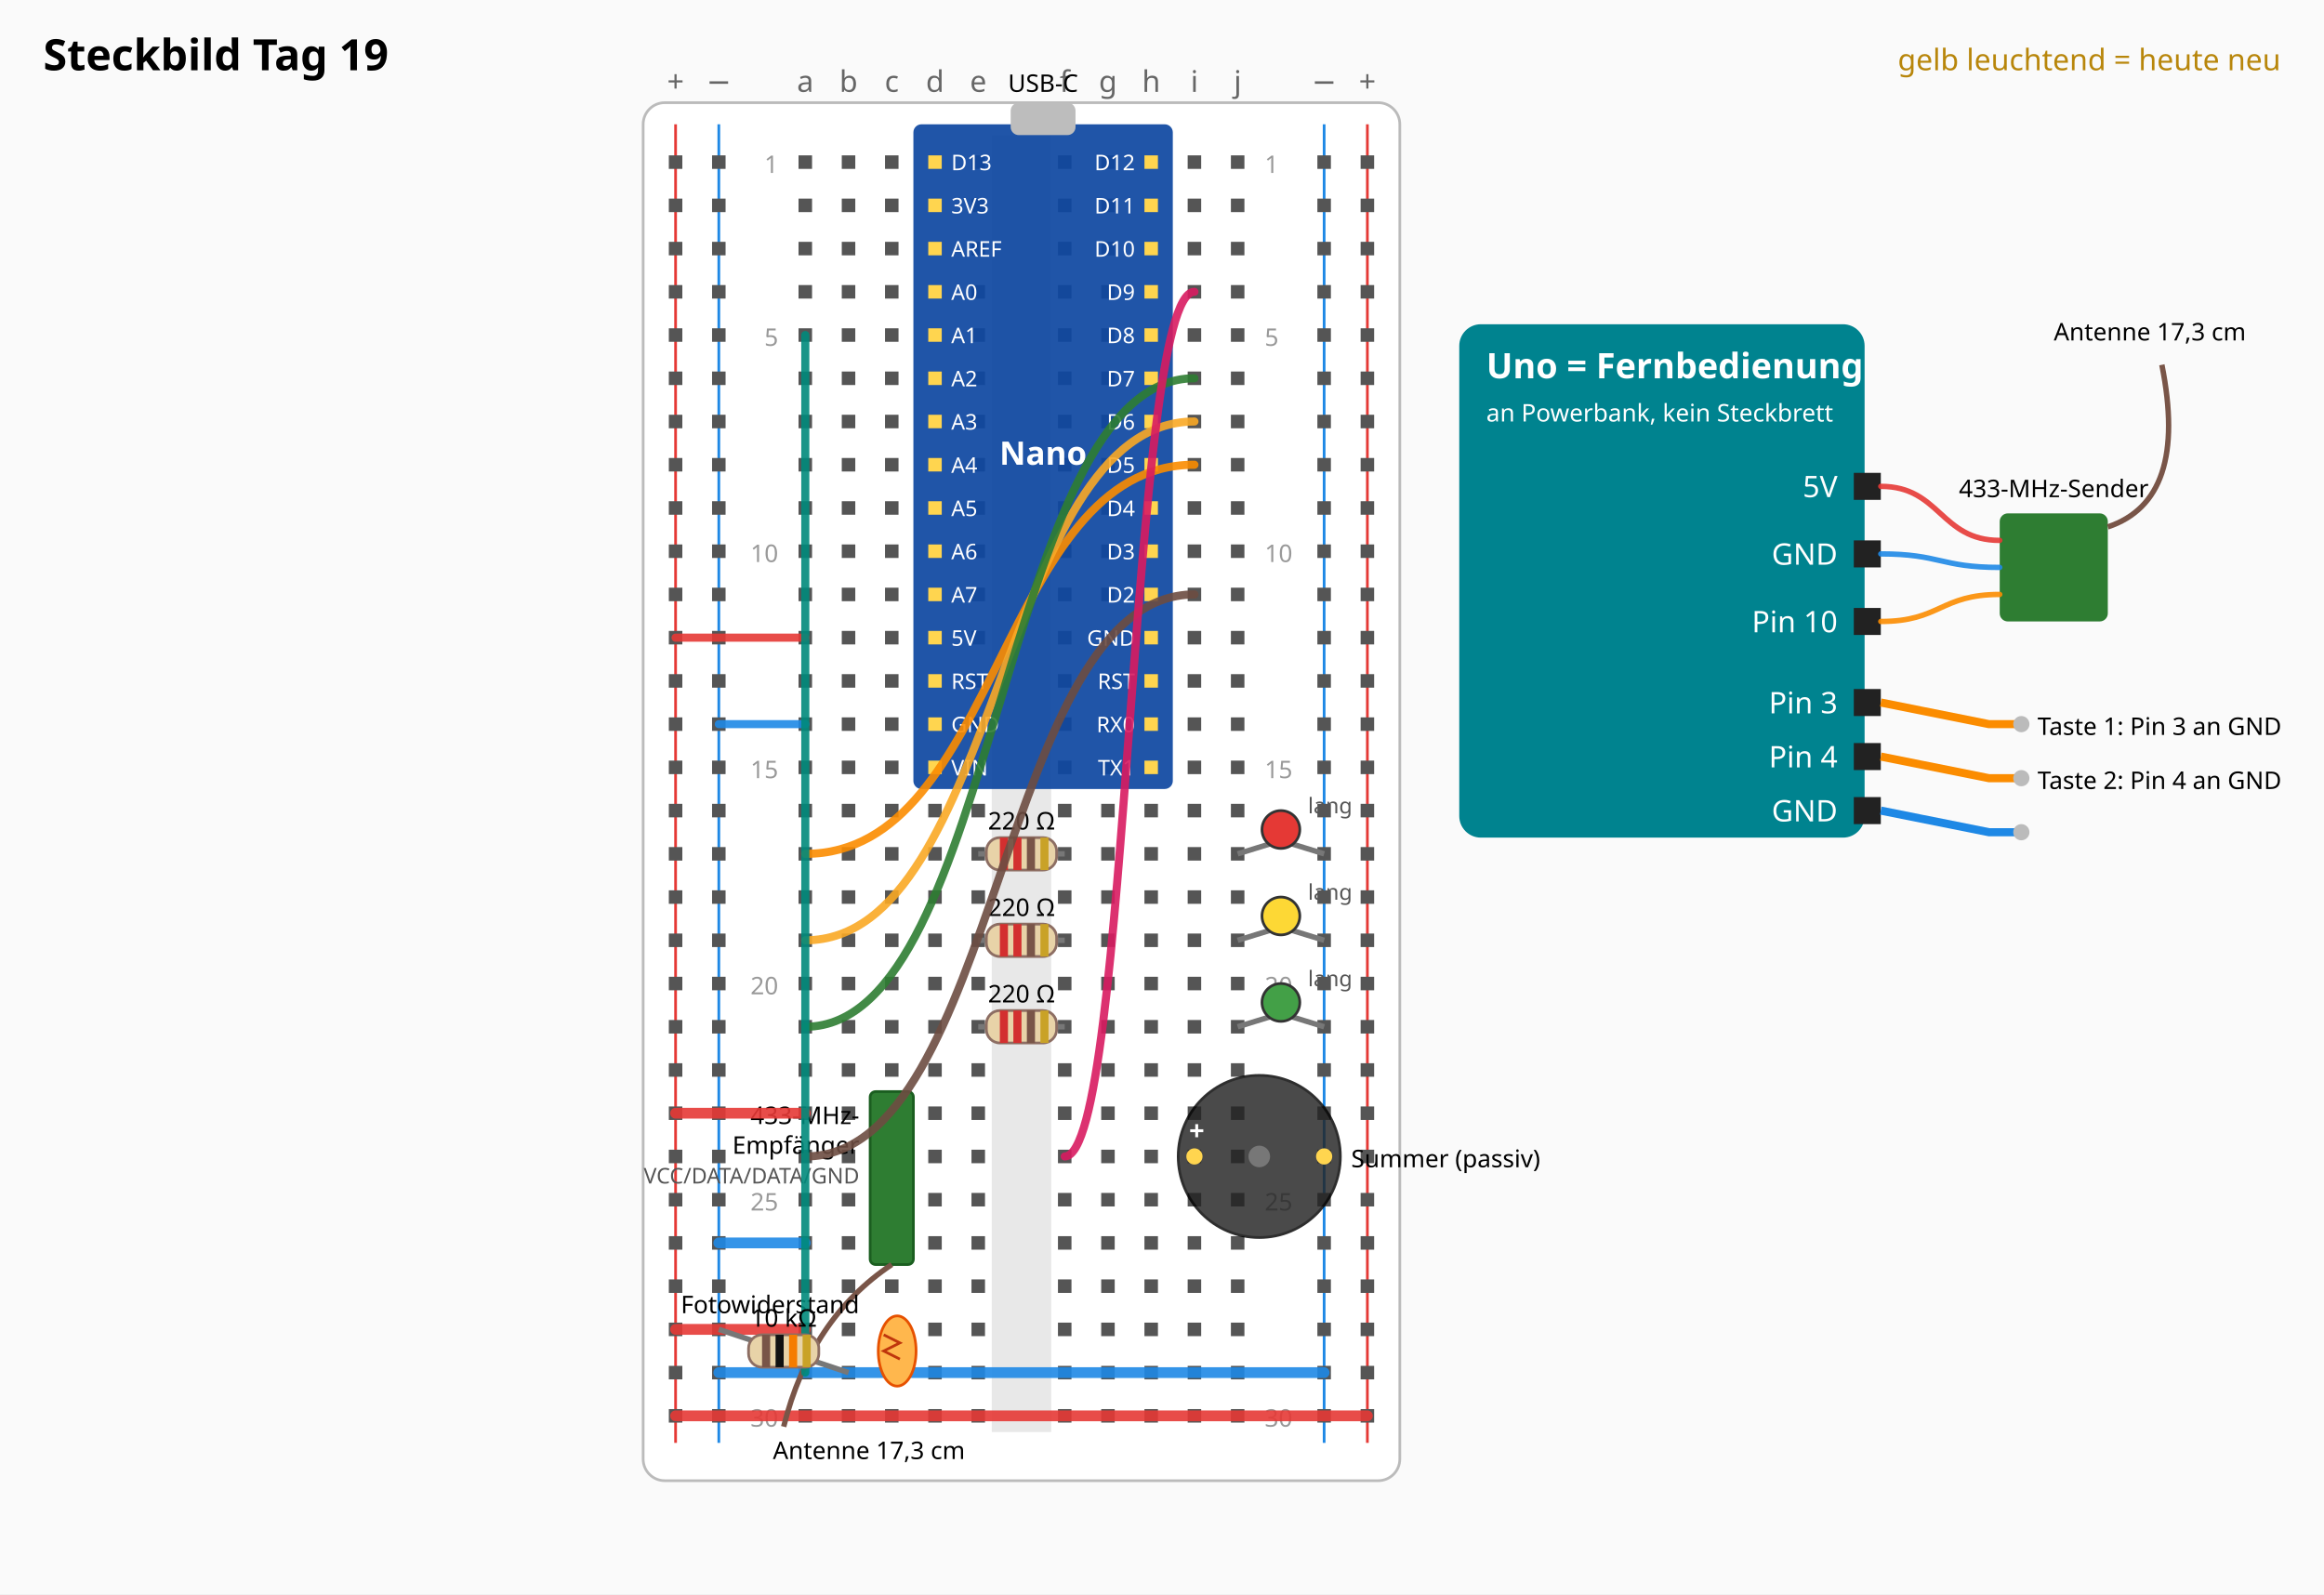
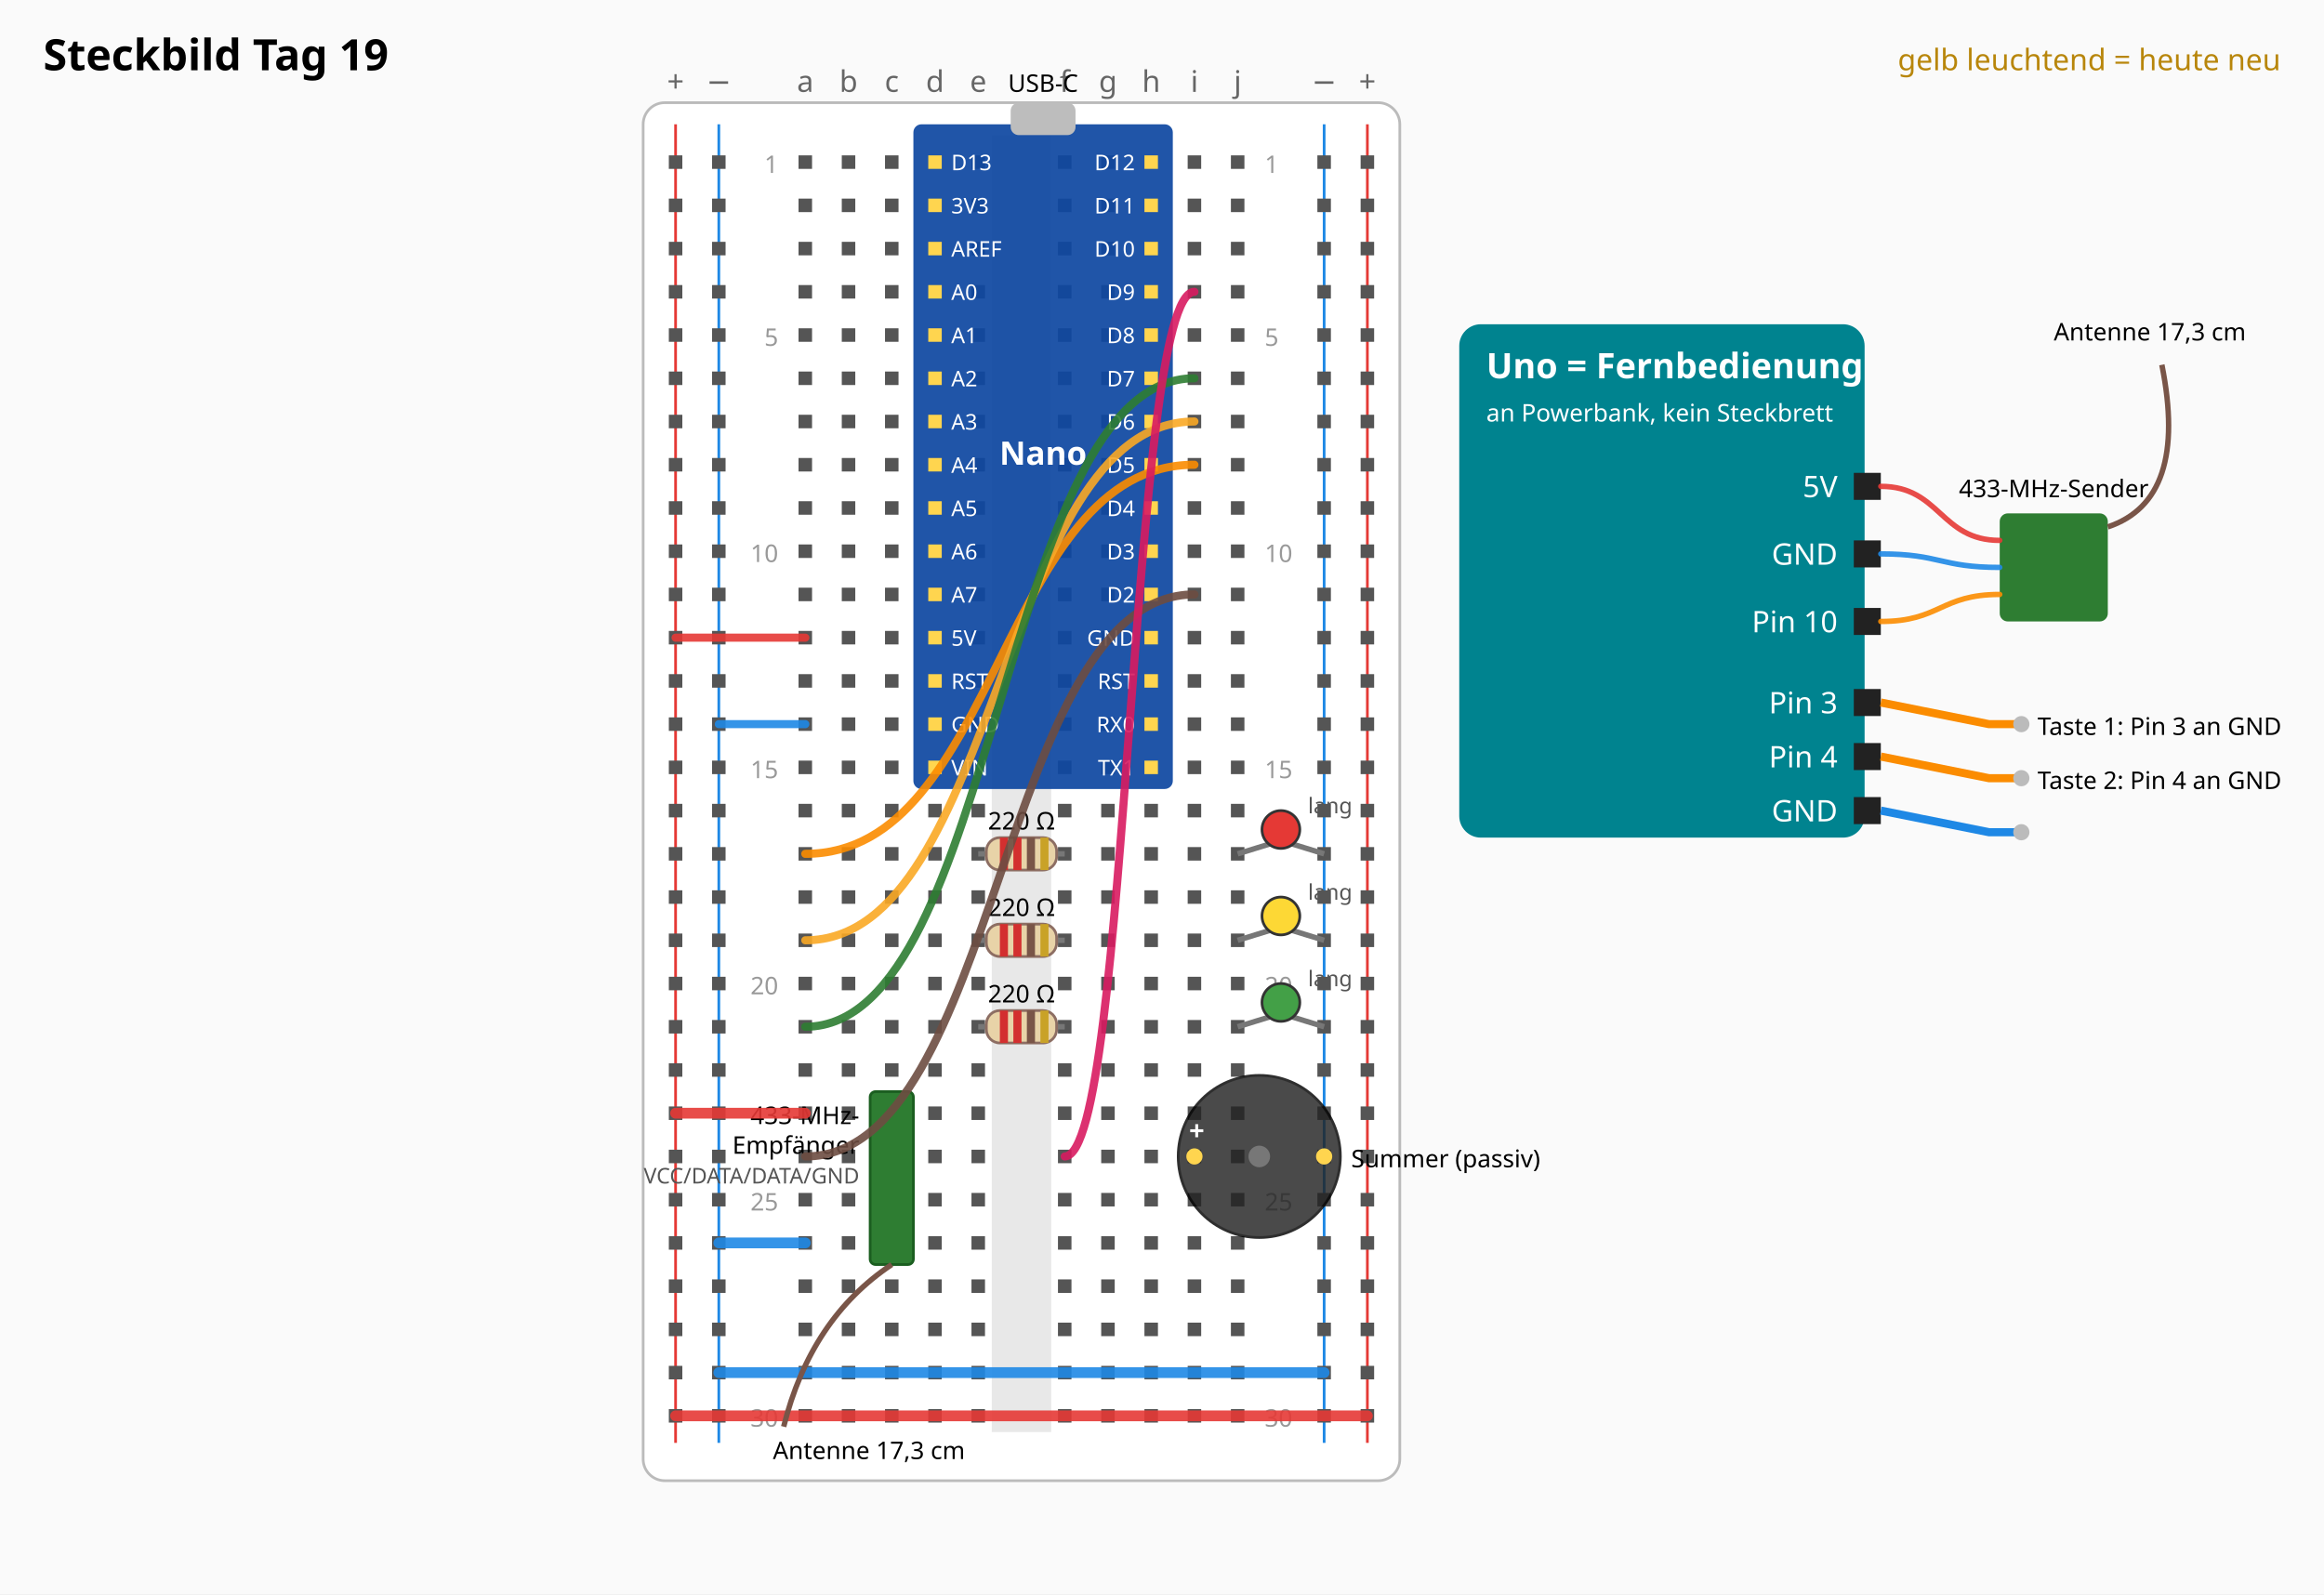
<svg xmlns="http://www.w3.org/2000/svg" viewBox="0 0 860 590" font-family="sans-serif" font-size="11">
  <defs>
    <filter id="glow" filterUnits="userSpaceOnUse" x="0" y="0" width="860" height="590">
      <feDropShadow dx="0" dy="0" stdDeviation="2.5" flood-color="#ffd400" flood-opacity="1" />
    </filter>
  </defs>
  <rect width="860" height="590" fill="#fafafa" />
  <text x="16" y="26" font-size="16" font-weight="bold">Steckbild Tag 19</text>
  <text x="844" y="26" text-anchor="end" fill="#b8860b">gelb leuchtend = heute neu</text>
  <rect x="238" y="38" width="280" height="510" rx="8" fill="#ffffff" stroke="#bbb" />
  <rect x="367" y="50" width="22" height="480" fill="#e8e8e8" />
  <line x1="250" y1="46" x2="250" y2="534" stroke="#e53935" stroke-width="1" />
  <line x1="506" y1="46" x2="506" y2="534" stroke="#e53935" stroke-width="1" />
  <line x1="266" y1="46" x2="266" y2="534" stroke="#1e88e5" stroke-width="1" />
  <line x1="490" y1="46" x2="490" y2="534" stroke="#1e88e5" stroke-width="1" />
  <text x="250" y="34" text-anchor="middle" fill="#666">+</text>
  <rect x="247.5" y="57.5" width="5" height="5" fill="#555" />
  <rect x="247.5" y="73.5" width="5" height="5" fill="#555" />
  <rect x="247.5" y="89.5" width="5" height="5" fill="#555" />
  <rect x="247.5" y="105.5" width="5" height="5" fill="#555" />
  <rect x="247.5" y="121.5" width="5" height="5" fill="#555" />
  <rect x="247.5" y="137.5" width="5" height="5" fill="#555" />
  <rect x="247.5" y="153.5" width="5" height="5" fill="#555" />
  <rect x="247.5" y="169.5" width="5" height="5" fill="#555" />
  <rect x="247.5" y="185.5" width="5" height="5" fill="#555" />
  <rect x="247.5" y="201.5" width="5" height="5" fill="#555" />
  <rect x="247.5" y="217.5" width="5" height="5" fill="#555" />
  <rect x="247.5" y="233.5" width="5" height="5" fill="#555" />
  <rect x="247.5" y="249.5" width="5" height="5" fill="#555" />
  <rect x="247.5" y="265.5" width="5" height="5" fill="#555" />
  <rect x="247.5" y="281.5" width="5" height="5" fill="#555" />
  <rect x="247.5" y="297.5" width="5" height="5" fill="#555" />
  <rect x="247.5" y="313.5" width="5" height="5" fill="#555" />
  <rect x="247.5" y="329.5" width="5" height="5" fill="#555" />
  <rect x="247.5" y="345.5" width="5" height="5" fill="#555" />
  <rect x="247.5" y="361.5" width="5" height="5" fill="#555" />
  <rect x="247.5" y="377.5" width="5" height="5" fill="#555" />
  <rect x="247.5" y="393.5" width="5" height="5" fill="#555" />
  <rect x="247.5" y="409.5" width="5" height="5" fill="#555" />
  <rect x="247.5" y="425.5" width="5" height="5" fill="#555" />
  <rect x="247.5" y="441.5" width="5" height="5" fill="#555" />
  <rect x="247.5" y="457.5" width="5" height="5" fill="#555" />
  <rect x="247.5" y="473.5" width="5" height="5" fill="#555" />
  <rect x="247.5" y="489.5" width="5" height="5" fill="#555" />
  <rect x="247.5" y="505.5" width="5" height="5" fill="#555" />
  <rect x="247.5" y="521.5" width="5" height="5" fill="#555" />
  <text x="266" y="34" text-anchor="middle" fill="#666">−</text>
  <rect x="263.5" y="57.5" width="5" height="5" fill="#555" />
  <rect x="263.5" y="73.5" width="5" height="5" fill="#555" />
  <rect x="263.5" y="89.5" width="5" height="5" fill="#555" />
  <rect x="263.5" y="105.5" width="5" height="5" fill="#555" />
  <rect x="263.5" y="121.5" width="5" height="5" fill="#555" />
  <rect x="263.5" y="137.5" width="5" height="5" fill="#555" />
  <rect x="263.5" y="153.5" width="5" height="5" fill="#555" />
  <rect x="263.5" y="169.5" width="5" height="5" fill="#555" />
  <rect x="263.5" y="185.5" width="5" height="5" fill="#555" />
  <rect x="263.5" y="201.5" width="5" height="5" fill="#555" />
  <rect x="263.5" y="217.5" width="5" height="5" fill="#555" />
  <rect x="263.5" y="233.5" width="5" height="5" fill="#555" />
  <rect x="263.5" y="249.5" width="5" height="5" fill="#555" />
  <rect x="263.5" y="265.5" width="5" height="5" fill="#555" />
  <rect x="263.5" y="281.5" width="5" height="5" fill="#555" />
  <rect x="263.5" y="297.5" width="5" height="5" fill="#555" />
  <rect x="263.5" y="313.5" width="5" height="5" fill="#555" />
  <rect x="263.5" y="329.5" width="5" height="5" fill="#555" />
  <rect x="263.5" y="345.5" width="5" height="5" fill="#555" />
  <rect x="263.5" y="361.5" width="5" height="5" fill="#555" />
  <rect x="263.5" y="377.5" width="5" height="5" fill="#555" />
  <rect x="263.5" y="393.5" width="5" height="5" fill="#555" />
  <rect x="263.5" y="409.5" width="5" height="5" fill="#555" />
  <rect x="263.5" y="425.5" width="5" height="5" fill="#555" />
  <rect x="263.5" y="441.5" width="5" height="5" fill="#555" />
  <rect x="263.5" y="457.5" width="5" height="5" fill="#555" />
  <rect x="263.5" y="473.5" width="5" height="5" fill="#555" />
  <rect x="263.5" y="489.5" width="5" height="5" fill="#555" />
  <rect x="263.5" y="505.5" width="5" height="5" fill="#555" />
  <rect x="263.5" y="521.5" width="5" height="5" fill="#555" />
  <text x="298" y="34" text-anchor="middle" fill="#666">a</text>
  <rect x="295.5" y="57.5" width="5" height="5" fill="#555" />
  <rect x="295.5" y="73.5" width="5" height="5" fill="#555" />
  <rect x="295.5" y="89.5" width="5" height="5" fill="#555" />
  <rect x="295.5" y="105.5" width="5" height="5" fill="#555" />
  <rect x="295.5" y="121.5" width="5" height="5" fill="#555" />
  <rect x="295.5" y="137.5" width="5" height="5" fill="#555" />
  <rect x="295.5" y="153.5" width="5" height="5" fill="#555" />
  <rect x="295.5" y="169.5" width="5" height="5" fill="#555" />
  <rect x="295.5" y="185.5" width="5" height="5" fill="#555" />
  <rect x="295.5" y="201.5" width="5" height="5" fill="#555" />
  <rect x="295.5" y="217.5" width="5" height="5" fill="#555" />
  <rect x="295.5" y="233.5" width="5" height="5" fill="#555" />
  <rect x="295.5" y="249.5" width="5" height="5" fill="#555" />
  <rect x="295.5" y="265.5" width="5" height="5" fill="#555" />
  <rect x="295.5" y="281.5" width="5" height="5" fill="#555" />
  <rect x="295.5" y="297.5" width="5" height="5" fill="#555" />
  <rect x="295.5" y="313.5" width="5" height="5" fill="#555" />
  <rect x="295.5" y="329.5" width="5" height="5" fill="#555" />
  <rect x="295.5" y="345.5" width="5" height="5" fill="#555" />
  <rect x="295.5" y="361.5" width="5" height="5" fill="#555" />
  <rect x="295.5" y="377.5" width="5" height="5" fill="#555" />
  <rect x="295.5" y="393.5" width="5" height="5" fill="#555" />
  <rect x="295.5" y="409.5" width="5" height="5" fill="#555" />
  <rect x="295.5" y="425.5" width="5" height="5" fill="#555" />
  <rect x="295.5" y="441.5" width="5" height="5" fill="#555" />
  <rect x="295.5" y="457.5" width="5" height="5" fill="#555" />
  <rect x="295.5" y="473.5" width="5" height="5" fill="#555" />
  <rect x="295.5" y="489.5" width="5" height="5" fill="#555" />
  <rect x="295.5" y="505.5" width="5" height="5" fill="#555" />
  <rect x="295.5" y="521.5" width="5" height="5" fill="#555" />
  <text x="314" y="34" text-anchor="middle" fill="#666">b</text>
  <rect x="311.5" y="57.5" width="5" height="5" fill="#555" />
  <rect x="311.5" y="73.5" width="5" height="5" fill="#555" />
  <rect x="311.5" y="89.5" width="5" height="5" fill="#555" />
  <rect x="311.5" y="105.5" width="5" height="5" fill="#555" />
  <rect x="311.5" y="121.5" width="5" height="5" fill="#555" />
  <rect x="311.5" y="137.5" width="5" height="5" fill="#555" />
  <rect x="311.5" y="153.5" width="5" height="5" fill="#555" />
  <rect x="311.5" y="169.5" width="5" height="5" fill="#555" />
  <rect x="311.5" y="185.5" width="5" height="5" fill="#555" />
  <rect x="311.5" y="201.5" width="5" height="5" fill="#555" />
  <rect x="311.5" y="217.5" width="5" height="5" fill="#555" />
  <rect x="311.5" y="233.5" width="5" height="5" fill="#555" />
  <rect x="311.5" y="249.5" width="5" height="5" fill="#555" />
  <rect x="311.5" y="265.5" width="5" height="5" fill="#555" />
  <rect x="311.5" y="281.5" width="5" height="5" fill="#555" />
  <rect x="311.5" y="297.5" width="5" height="5" fill="#555" />
  <rect x="311.5" y="313.5" width="5" height="5" fill="#555" />
  <rect x="311.5" y="329.5" width="5" height="5" fill="#555" />
  <rect x="311.5" y="345.5" width="5" height="5" fill="#555" />
  <rect x="311.5" y="361.5" width="5" height="5" fill="#555" />
  <rect x="311.5" y="377.5" width="5" height="5" fill="#555" />
  <rect x="311.5" y="393.5" width="5" height="5" fill="#555" />
  <rect x="311.5" y="409.5" width="5" height="5" fill="#555" />
  <rect x="311.5" y="425.5" width="5" height="5" fill="#555" />
  <rect x="311.5" y="441.5" width="5" height="5" fill="#555" />
  <rect x="311.5" y="457.5" width="5" height="5" fill="#555" />
  <rect x="311.5" y="473.5" width="5" height="5" fill="#555" />
  <rect x="311.5" y="489.5" width="5" height="5" fill="#555" />
  <rect x="311.5" y="505.5" width="5" height="5" fill="#555" />
  <rect x="311.5" y="521.5" width="5" height="5" fill="#555" />
  <text x="330" y="34" text-anchor="middle" fill="#666">c</text>
  <rect x="327.5" y="57.5" width="5" height="5" fill="#555" />
  <rect x="327.5" y="73.5" width="5" height="5" fill="#555" />
  <rect x="327.5" y="89.5" width="5" height="5" fill="#555" />
  <rect x="327.5" y="105.5" width="5" height="5" fill="#555" />
  <rect x="327.5" y="121.5" width="5" height="5" fill="#555" />
  <rect x="327.5" y="137.5" width="5" height="5" fill="#555" />
  <rect x="327.5" y="153.5" width="5" height="5" fill="#555" />
  <rect x="327.5" y="169.5" width="5" height="5" fill="#555" />
  <rect x="327.5" y="185.5" width="5" height="5" fill="#555" />
  <rect x="327.5" y="201.5" width="5" height="5" fill="#555" />
  <rect x="327.5" y="217.5" width="5" height="5" fill="#555" />
  <rect x="327.5" y="233.5" width="5" height="5" fill="#555" />
  <rect x="327.5" y="249.5" width="5" height="5" fill="#555" />
  <rect x="327.5" y="265.5" width="5" height="5" fill="#555" />
  <rect x="327.5" y="281.5" width="5" height="5" fill="#555" />
  <rect x="327.5" y="297.5" width="5" height="5" fill="#555" />
  <rect x="327.5" y="313.5" width="5" height="5" fill="#555" />
  <rect x="327.5" y="329.5" width="5" height="5" fill="#555" />
  <rect x="327.5" y="345.5" width="5" height="5" fill="#555" />
  <rect x="327.5" y="361.5" width="5" height="5" fill="#555" />
  <rect x="327.5" y="377.5" width="5" height="5" fill="#555" />
  <rect x="327.5" y="393.5" width="5" height="5" fill="#555" />
  <rect x="327.5" y="409.5" width="5" height="5" fill="#555" />
  <rect x="327.5" y="425.5" width="5" height="5" fill="#555" />
  <rect x="327.5" y="441.5" width="5" height="5" fill="#555" />
  <rect x="327.5" y="457.5" width="5" height="5" fill="#555" />
  <rect x="327.5" y="473.5" width="5" height="5" fill="#555" />
  <rect x="327.5" y="489.5" width="5" height="5" fill="#555" />
  <rect x="327.5" y="505.5" width="5" height="5" fill="#555" />
  <rect x="327.5" y="521.5" width="5" height="5" fill="#555" />
  <text x="346" y="34" text-anchor="middle" fill="#666">d</text>
  <rect x="343.5" y="57.5" width="5" height="5" fill="#555" />
  <rect x="343.5" y="73.5" width="5" height="5" fill="#555" />
  <rect x="343.5" y="89.5" width="5" height="5" fill="#555" />
  <rect x="343.5" y="105.5" width="5" height="5" fill="#555" />
  <rect x="343.5" y="121.5" width="5" height="5" fill="#555" />
  <rect x="343.5" y="137.5" width="5" height="5" fill="#555" />
  <rect x="343.5" y="153.5" width="5" height="5" fill="#555" />
  <rect x="343.5" y="169.5" width="5" height="5" fill="#555" />
  <rect x="343.5" y="185.5" width="5" height="5" fill="#555" />
  <rect x="343.5" y="201.5" width="5" height="5" fill="#555" />
  <rect x="343.5" y="217.5" width="5" height="5" fill="#555" />
  <rect x="343.5" y="233.5" width="5" height="5" fill="#555" />
  <rect x="343.5" y="249.5" width="5" height="5" fill="#555" />
  <rect x="343.5" y="265.5" width="5" height="5" fill="#555" />
  <rect x="343.5" y="281.5" width="5" height="5" fill="#555" />
  <rect x="343.5" y="297.5" width="5" height="5" fill="#555" />
  <rect x="343.5" y="313.5" width="5" height="5" fill="#555" />
  <rect x="343.5" y="329.5" width="5" height="5" fill="#555" />
  <rect x="343.5" y="345.5" width="5" height="5" fill="#555" />
  <rect x="343.5" y="361.5" width="5" height="5" fill="#555" />
  <rect x="343.5" y="377.5" width="5" height="5" fill="#555" />
  <rect x="343.5" y="393.5" width="5" height="5" fill="#555" />
  <rect x="343.5" y="409.5" width="5" height="5" fill="#555" />
  <rect x="343.5" y="425.5" width="5" height="5" fill="#555" />
  <rect x="343.5" y="441.5" width="5" height="5" fill="#555" />
  <rect x="343.5" y="457.5" width="5" height="5" fill="#555" />
  <rect x="343.5" y="473.5" width="5" height="5" fill="#555" />
  <rect x="343.5" y="489.5" width="5" height="5" fill="#555" />
  <rect x="343.5" y="505.5" width="5" height="5" fill="#555" />
  <rect x="343.5" y="521.5" width="5" height="5" fill="#555" />
  <text x="362" y="34" text-anchor="middle" fill="#666">e</text>
  <rect x="359.5" y="57.5" width="5" height="5" fill="#555" />
  <rect x="359.5" y="73.5" width="5" height="5" fill="#555" />
  <rect x="359.5" y="89.5" width="5" height="5" fill="#555" />
  <rect x="359.5" y="105.5" width="5" height="5" fill="#555" />
  <rect x="359.5" y="121.5" width="5" height="5" fill="#555" />
  <rect x="359.5" y="137.5" width="5" height="5" fill="#555" />
  <rect x="359.5" y="153.5" width="5" height="5" fill="#555" />
  <rect x="359.5" y="169.5" width="5" height="5" fill="#555" />
  <rect x="359.5" y="185.5" width="5" height="5" fill="#555" />
  <rect x="359.5" y="201.5" width="5" height="5" fill="#555" />
  <rect x="359.5" y="217.5" width="5" height="5" fill="#555" />
  <rect x="359.5" y="233.5" width="5" height="5" fill="#555" />
  <rect x="359.5" y="249.5" width="5" height="5" fill="#555" />
  <rect x="359.5" y="265.5" width="5" height="5" fill="#555" />
  <rect x="359.5" y="281.5" width="5" height="5" fill="#555" />
  <rect x="359.5" y="297.5" width="5" height="5" fill="#555" />
  <rect x="359.5" y="313.5" width="5" height="5" fill="#555" />
  <rect x="359.5" y="329.5" width="5" height="5" fill="#555" />
  <rect x="359.5" y="345.5" width="5" height="5" fill="#555" />
  <rect x="359.5" y="361.5" width="5" height="5" fill="#555" />
  <rect x="359.5" y="377.5" width="5" height="5" fill="#555" />
  <rect x="359.5" y="393.5" width="5" height="5" fill="#555" />
  <rect x="359.5" y="409.5" width="5" height="5" fill="#555" />
  <rect x="359.5" y="425.5" width="5" height="5" fill="#555" />
  <rect x="359.5" y="441.5" width="5" height="5" fill="#555" />
  <rect x="359.5" y="457.5" width="5" height="5" fill="#555" />
  <rect x="359.5" y="473.5" width="5" height="5" fill="#555" />
  <rect x="359.5" y="489.5" width="5" height="5" fill="#555" />
  <rect x="359.5" y="505.5" width="5" height="5" fill="#555" />
  <rect x="359.5" y="521.5" width="5" height="5" fill="#555" />
  <text x="394" y="34" text-anchor="middle" fill="#666">f</text>
  <rect x="391.5" y="57.5" width="5" height="5" fill="#555" />
  <rect x="391.5" y="73.5" width="5" height="5" fill="#555" />
  <rect x="391.5" y="89.5" width="5" height="5" fill="#555" />
  <rect x="391.5" y="105.5" width="5" height="5" fill="#555" />
  <rect x="391.5" y="121.5" width="5" height="5" fill="#555" />
  <rect x="391.5" y="137.5" width="5" height="5" fill="#555" />
  <rect x="391.5" y="153.5" width="5" height="5" fill="#555" />
  <rect x="391.5" y="169.5" width="5" height="5" fill="#555" />
  <rect x="391.5" y="185.5" width="5" height="5" fill="#555" />
  <rect x="391.5" y="201.5" width="5" height="5" fill="#555" />
  <rect x="391.5" y="217.5" width="5" height="5" fill="#555" />
  <rect x="391.5" y="233.5" width="5" height="5" fill="#555" />
  <rect x="391.5" y="249.5" width="5" height="5" fill="#555" />
  <rect x="391.5" y="265.5" width="5" height="5" fill="#555" />
  <rect x="391.5" y="281.5" width="5" height="5" fill="#555" />
  <rect x="391.5" y="297.5" width="5" height="5" fill="#555" />
  <rect x="391.5" y="313.5" width="5" height="5" fill="#555" />
  <rect x="391.5" y="329.5" width="5" height="5" fill="#555" />
  <rect x="391.5" y="345.5" width="5" height="5" fill="#555" />
  <rect x="391.5" y="361.5" width="5" height="5" fill="#555" />
  <rect x="391.5" y="377.5" width="5" height="5" fill="#555" />
  <rect x="391.5" y="393.5" width="5" height="5" fill="#555" />
  <rect x="391.5" y="409.5" width="5" height="5" fill="#555" />
  <rect x="391.5" y="425.5" width="5" height="5" fill="#555" />
  <rect x="391.5" y="441.5" width="5" height="5" fill="#555" />
  <rect x="391.5" y="457.5" width="5" height="5" fill="#555" />
  <rect x="391.5" y="473.5" width="5" height="5" fill="#555" />
  <rect x="391.5" y="489.5" width="5" height="5" fill="#555" />
  <rect x="391.5" y="505.5" width="5" height="5" fill="#555" />
  <rect x="391.5" y="521.5" width="5" height="5" fill="#555" />
  <text x="410" y="34" text-anchor="middle" fill="#666">g</text>
  <rect x="407.5" y="57.5" width="5" height="5" fill="#555" />
  <rect x="407.5" y="73.5" width="5" height="5" fill="#555" />
  <rect x="407.5" y="89.5" width="5" height="5" fill="#555" />
  <rect x="407.5" y="105.5" width="5" height="5" fill="#555" />
  <rect x="407.5" y="121.5" width="5" height="5" fill="#555" />
  <rect x="407.5" y="137.5" width="5" height="5" fill="#555" />
  <rect x="407.5" y="153.5" width="5" height="5" fill="#555" />
  <rect x="407.5" y="169.5" width="5" height="5" fill="#555" />
  <rect x="407.5" y="185.5" width="5" height="5" fill="#555" />
  <rect x="407.5" y="201.5" width="5" height="5" fill="#555" />
  <rect x="407.5" y="217.5" width="5" height="5" fill="#555" />
  <rect x="407.5" y="233.5" width="5" height="5" fill="#555" />
  <rect x="407.5" y="249.5" width="5" height="5" fill="#555" />
  <rect x="407.5" y="265.5" width="5" height="5" fill="#555" />
  <rect x="407.5" y="281.5" width="5" height="5" fill="#555" />
  <rect x="407.5" y="297.5" width="5" height="5" fill="#555" />
  <rect x="407.5" y="313.5" width="5" height="5" fill="#555" />
  <rect x="407.5" y="329.5" width="5" height="5" fill="#555" />
  <rect x="407.5" y="345.5" width="5" height="5" fill="#555" />
  <rect x="407.5" y="361.5" width="5" height="5" fill="#555" />
  <rect x="407.5" y="377.5" width="5" height="5" fill="#555" />
  <rect x="407.5" y="393.5" width="5" height="5" fill="#555" />
  <rect x="407.5" y="409.5" width="5" height="5" fill="#555" />
  <rect x="407.5" y="425.5" width="5" height="5" fill="#555" />
  <rect x="407.5" y="441.5" width="5" height="5" fill="#555" />
  <rect x="407.5" y="457.5" width="5" height="5" fill="#555" />
  <rect x="407.5" y="473.5" width="5" height="5" fill="#555" />
  <rect x="407.5" y="489.5" width="5" height="5" fill="#555" />
  <rect x="407.5" y="505.5" width="5" height="5" fill="#555" />
  <rect x="407.5" y="521.5" width="5" height="5" fill="#555" />
  <text x="426" y="34" text-anchor="middle" fill="#666">h</text>
  <rect x="423.5" y="57.5" width="5" height="5" fill="#555" />
  <rect x="423.5" y="73.5" width="5" height="5" fill="#555" />
  <rect x="423.5" y="89.5" width="5" height="5" fill="#555" />
  <rect x="423.5" y="105.5" width="5" height="5" fill="#555" />
  <rect x="423.5" y="121.5" width="5" height="5" fill="#555" />
  <rect x="423.5" y="137.5" width="5" height="5" fill="#555" />
  <rect x="423.5" y="153.5" width="5" height="5" fill="#555" />
  <rect x="423.5" y="169.5" width="5" height="5" fill="#555" />
  <rect x="423.5" y="185.5" width="5" height="5" fill="#555" />
  <rect x="423.5" y="201.5" width="5" height="5" fill="#555" />
  <rect x="423.5" y="217.5" width="5" height="5" fill="#555" />
  <rect x="423.5" y="233.5" width="5" height="5" fill="#555" />
  <rect x="423.5" y="249.5" width="5" height="5" fill="#555" />
  <rect x="423.5" y="265.5" width="5" height="5" fill="#555" />
  <rect x="423.5" y="281.5" width="5" height="5" fill="#555" />
  <rect x="423.5" y="297.5" width="5" height="5" fill="#555" />
  <rect x="423.5" y="313.5" width="5" height="5" fill="#555" />
  <rect x="423.5" y="329.5" width="5" height="5" fill="#555" />
  <rect x="423.5" y="345.5" width="5" height="5" fill="#555" />
  <rect x="423.5" y="361.5" width="5" height="5" fill="#555" />
  <rect x="423.5" y="377.5" width="5" height="5" fill="#555" />
  <rect x="423.5" y="393.5" width="5" height="5" fill="#555" />
  <rect x="423.5" y="409.5" width="5" height="5" fill="#555" />
  <rect x="423.5" y="425.5" width="5" height="5" fill="#555" />
  <rect x="423.5" y="441.5" width="5" height="5" fill="#555" />
  <rect x="423.5" y="457.5" width="5" height="5" fill="#555" />
  <rect x="423.5" y="473.5" width="5" height="5" fill="#555" />
  <rect x="423.5" y="489.5" width="5" height="5" fill="#555" />
  <rect x="423.5" y="505.5" width="5" height="5" fill="#555" />
  <rect x="423.5" y="521.5" width="5" height="5" fill="#555" />
  <text x="442" y="34" text-anchor="middle" fill="#666">i</text>
  <rect x="439.5" y="57.5" width="5" height="5" fill="#555" />
  <rect x="439.5" y="73.5" width="5" height="5" fill="#555" />
  <rect x="439.5" y="89.5" width="5" height="5" fill="#555" />
  <rect x="439.5" y="105.5" width="5" height="5" fill="#555" />
  <rect x="439.5" y="121.5" width="5" height="5" fill="#555" />
  <rect x="439.5" y="137.5" width="5" height="5" fill="#555" />
  <rect x="439.5" y="153.5" width="5" height="5" fill="#555" />
  <rect x="439.5" y="169.5" width="5" height="5" fill="#555" />
  <rect x="439.5" y="185.5" width="5" height="5" fill="#555" />
  <rect x="439.5" y="201.5" width="5" height="5" fill="#555" />
  <rect x="439.5" y="217.5" width="5" height="5" fill="#555" />
  <rect x="439.5" y="233.5" width="5" height="5" fill="#555" />
  <rect x="439.5" y="249.5" width="5" height="5" fill="#555" />
  <rect x="439.5" y="265.5" width="5" height="5" fill="#555" />
  <rect x="439.5" y="281.5" width="5" height="5" fill="#555" />
  <rect x="439.5" y="297.5" width="5" height="5" fill="#555" />
  <rect x="439.5" y="313.5" width="5" height="5" fill="#555" />
  <rect x="439.5" y="329.5" width="5" height="5" fill="#555" />
  <rect x="439.5" y="345.5" width="5" height="5" fill="#555" />
  <rect x="439.5" y="361.5" width="5" height="5" fill="#555" />
  <rect x="439.5" y="377.5" width="5" height="5" fill="#555" />
  <rect x="439.5" y="393.5" width="5" height="5" fill="#555" />
  <rect x="439.5" y="409.5" width="5" height="5" fill="#555" />
  <rect x="439.5" y="425.5" width="5" height="5" fill="#555" />
  <rect x="439.5" y="441.5" width="5" height="5" fill="#555" />
  <rect x="439.5" y="457.5" width="5" height="5" fill="#555" />
  <rect x="439.5" y="473.5" width="5" height="5" fill="#555" />
  <rect x="439.5" y="489.5" width="5" height="5" fill="#555" />
  <rect x="439.5" y="505.5" width="5" height="5" fill="#555" />
  <rect x="439.5" y="521.5" width="5" height="5" fill="#555" />
  <text x="458" y="34" text-anchor="middle" fill="#666">j</text>
  <rect x="455.5" y="57.5" width="5" height="5" fill="#555" />
  <rect x="455.5" y="73.5" width="5" height="5" fill="#555" />
  <rect x="455.5" y="89.5" width="5" height="5" fill="#555" />
  <rect x="455.5" y="105.5" width="5" height="5" fill="#555" />
  <rect x="455.5" y="121.5" width="5" height="5" fill="#555" />
  <rect x="455.5" y="137.5" width="5" height="5" fill="#555" />
  <rect x="455.5" y="153.5" width="5" height="5" fill="#555" />
  <rect x="455.5" y="169.5" width="5" height="5" fill="#555" />
  <rect x="455.5" y="185.5" width="5" height="5" fill="#555" />
  <rect x="455.5" y="201.5" width="5" height="5" fill="#555" />
  <rect x="455.5" y="217.5" width="5" height="5" fill="#555" />
  <rect x="455.5" y="233.5" width="5" height="5" fill="#555" />
  <rect x="455.5" y="249.5" width="5" height="5" fill="#555" />
  <rect x="455.5" y="265.5" width="5" height="5" fill="#555" />
  <rect x="455.5" y="281.5" width="5" height="5" fill="#555" />
  <rect x="455.5" y="297.5" width="5" height="5" fill="#555" />
  <rect x="455.5" y="313.5" width="5" height="5" fill="#555" />
  <rect x="455.5" y="329.5" width="5" height="5" fill="#555" />
  <rect x="455.5" y="345.5" width="5" height="5" fill="#555" />
  <rect x="455.5" y="361.5" width="5" height="5" fill="#555" />
  <rect x="455.5" y="377.5" width="5" height="5" fill="#555" />
  <rect x="455.5" y="393.5" width="5" height="5" fill="#555" />
  <rect x="455.5" y="409.5" width="5" height="5" fill="#555" />
  <rect x="455.5" y="425.5" width="5" height="5" fill="#555" />
  <rect x="455.5" y="441.5" width="5" height="5" fill="#555" />
  <rect x="455.5" y="457.5" width="5" height="5" fill="#555" />
  <rect x="455.5" y="473.5" width="5" height="5" fill="#555" />
  <rect x="455.5" y="489.5" width="5" height="5" fill="#555" />
  <rect x="455.5" y="505.5" width="5" height="5" fill="#555" />
  <rect x="455.5" y="521.5" width="5" height="5" fill="#555" />
  <text x="490" y="34" text-anchor="middle" fill="#666">−</text>
  <rect x="487.5" y="57.5" width="5" height="5" fill="#555" />
  <rect x="487.5" y="73.5" width="5" height="5" fill="#555" />
  <rect x="487.5" y="89.5" width="5" height="5" fill="#555" />
  <rect x="487.5" y="105.5" width="5" height="5" fill="#555" />
  <rect x="487.5" y="121.5" width="5" height="5" fill="#555" />
  <rect x="487.5" y="137.5" width="5" height="5" fill="#555" />
  <rect x="487.5" y="153.5" width="5" height="5" fill="#555" />
  <rect x="487.5" y="169.5" width="5" height="5" fill="#555" />
  <rect x="487.5" y="185.5" width="5" height="5" fill="#555" />
  <rect x="487.5" y="201.5" width="5" height="5" fill="#555" />
  <rect x="487.5" y="217.5" width="5" height="5" fill="#555" />
  <rect x="487.5" y="233.5" width="5" height="5" fill="#555" />
  <rect x="487.5" y="249.5" width="5" height="5" fill="#555" />
  <rect x="487.5" y="265.5" width="5" height="5" fill="#555" />
  <rect x="487.5" y="281.5" width="5" height="5" fill="#555" />
  <rect x="487.5" y="297.5" width="5" height="5" fill="#555" />
  <rect x="487.5" y="313.5" width="5" height="5" fill="#555" />
  <rect x="487.5" y="329.5" width="5" height="5" fill="#555" />
  <rect x="487.5" y="345.5" width="5" height="5" fill="#555" />
  <rect x="487.5" y="361.5" width="5" height="5" fill="#555" />
  <rect x="487.5" y="377.5" width="5" height="5" fill="#555" />
  <rect x="487.5" y="393.5" width="5" height="5" fill="#555" />
  <rect x="487.5" y="409.5" width="5" height="5" fill="#555" />
  <rect x="487.5" y="425.5" width="5" height="5" fill="#555" />
  <rect x="487.5" y="441.5" width="5" height="5" fill="#555" />
  <rect x="487.5" y="457.5" width="5" height="5" fill="#555" />
  <rect x="487.5" y="473.5" width="5" height="5" fill="#555" />
  <rect x="487.5" y="489.5" width="5" height="5" fill="#555" />
  <rect x="487.5" y="505.5" width="5" height="5" fill="#555" />
  <rect x="487.5" y="521.5" width="5" height="5" fill="#555" />
  <text x="506" y="34" text-anchor="middle" fill="#666">+</text>
  <rect x="503.5" y="57.5" width="5" height="5" fill="#555" />
  <rect x="503.5" y="73.5" width="5" height="5" fill="#555" />
  <rect x="503.5" y="89.5" width="5" height="5" fill="#555" />
  <rect x="503.5" y="105.5" width="5" height="5" fill="#555" />
  <rect x="503.5" y="121.5" width="5" height="5" fill="#555" />
  <rect x="503.5" y="137.5" width="5" height="5" fill="#555" />
  <rect x="503.5" y="153.5" width="5" height="5" fill="#555" />
  <rect x="503.5" y="169.5" width="5" height="5" fill="#555" />
  <rect x="503.5" y="185.5" width="5" height="5" fill="#555" />
  <rect x="503.5" y="201.5" width="5" height="5" fill="#555" />
  <rect x="503.5" y="217.5" width="5" height="5" fill="#555" />
  <rect x="503.5" y="233.5" width="5" height="5" fill="#555" />
  <rect x="503.5" y="249.5" width="5" height="5" fill="#555" />
  <rect x="503.5" y="265.5" width="5" height="5" fill="#555" />
  <rect x="503.5" y="281.5" width="5" height="5" fill="#555" />
  <rect x="503.5" y="297.5" width="5" height="5" fill="#555" />
  <rect x="503.5" y="313.5" width="5" height="5" fill="#555" />
  <rect x="503.5" y="329.5" width="5" height="5" fill="#555" />
  <rect x="503.5" y="345.5" width="5" height="5" fill="#555" />
  <rect x="503.5" y="361.5" width="5" height="5" fill="#555" />
  <rect x="503.5" y="377.5" width="5" height="5" fill="#555" />
  <rect x="503.5" y="393.5" width="5" height="5" fill="#555" />
  <rect x="503.5" y="409.5" width="5" height="5" fill="#555" />
  <rect x="503.5" y="425.5" width="5" height="5" fill="#555" />
  <rect x="503.5" y="441.5" width="5" height="5" fill="#555" />
  <rect x="503.5" y="457.5" width="5" height="5" fill="#555" />
  <rect x="503.5" y="473.5" width="5" height="5" fill="#555" />
  <rect x="503.5" y="489.5" width="5" height="5" fill="#555" />
  <rect x="503.5" y="505.5" width="5" height="5" fill="#555" />
  <rect x="503.5" y="521.5" width="5" height="5" fill="#555" />
  <text x="288" y="64" text-anchor="end" fill="#999" font-size="9">1</text>
  <text x="468" y="64" fill="#999" font-size="9">1</text>
  <text x="288" y="128" text-anchor="end" fill="#999" font-size="9">5</text>
  <text x="468" y="128" fill="#999" font-size="9">5</text>
  <text x="288" y="208" text-anchor="end" fill="#999" font-size="9">10</text>
  <text x="468" y="208" fill="#999" font-size="9">10</text>
  <text x="288" y="288" text-anchor="end" fill="#999" font-size="9">15</text>
  <text x="468" y="288" fill="#999" font-size="9">15</text>
  <text x="288" y="368" text-anchor="end" fill="#999" font-size="9">20</text>
  <text x="468" y="368" fill="#999" font-size="9">20</text>
  <text x="288" y="448" text-anchor="end" fill="#999" font-size="9">25</text>
  <text x="468" y="448" fill="#999" font-size="9">25</text>
  <text x="288" y="528" text-anchor="end" fill="#999" font-size="9">30</text>
  <text x="468" y="528" fill="#999" font-size="9">30</text>
  <rect x="338" y="46" width="96" height="246" rx="3" fill="#0d47a1" opacity="0.92" />
  <rect x="374.0" y="38" width="24" height="12" rx="3" fill="#bdbdbd" />
  <text x="386.0" y="172.0" text-anchor="middle" fill="#fff" font-size="12" font-weight="bold">Nano</text>
  <text x="386.0" y="34" text-anchor="middle" font-size="9">USB-C</text>
  <text x="352" y="63" fill="#fff" font-size="8">D13</text>
  <text x="420" y="63" fill="#fff" font-size="8" text-anchor="end">D12</text>
  <rect x="343.5" y="57.5" width="5" height="5" fill="#ffd54f" />
  <rect x="423.5" y="57.5" width="5" height="5" fill="#ffd54f" />
  <text x="352" y="79" fill="#fff" font-size="8">3V3</text>
  <text x="420" y="79" fill="#fff" font-size="8" text-anchor="end">D11</text>
  <rect x="343.5" y="73.5" width="5" height="5" fill="#ffd54f" />
  <rect x="423.5" y="73.5" width="5" height="5" fill="#ffd54f" />
  <text x="352" y="95" fill="#fff" font-size="8">AREF</text>
  <text x="420" y="95" fill="#fff" font-size="8" text-anchor="end">D10</text>
  <rect x="343.5" y="89.5" width="5" height="5" fill="#ffd54f" />
  <rect x="423.5" y="89.5" width="5" height="5" fill="#ffd54f" />
  <text x="352" y="111" fill="#fff" font-size="8">A0</text>
  <text x="420" y="111" fill="#fff" font-size="8" text-anchor="end">D9</text>
  <rect x="343.5" y="105.5" width="5" height="5" fill="#ffd54f" />
  <rect x="423.5" y="105.5" width="5" height="5" fill="#ffd54f" />
  <text x="352" y="127" fill="#fff" font-size="8">A1</text>
  <text x="420" y="127" fill="#fff" font-size="8" text-anchor="end">D8</text>
  <rect x="343.5" y="121.5" width="5" height="5" fill="#ffd54f" />
  <rect x="423.5" y="121.5" width="5" height="5" fill="#ffd54f" />
  <text x="352" y="143" fill="#fff" font-size="8">A2</text>
  <text x="420" y="143" fill="#fff" font-size="8" text-anchor="end">D7</text>
  <rect x="343.5" y="137.5" width="5" height="5" fill="#ffd54f" />
  <rect x="423.5" y="137.5" width="5" height="5" fill="#ffd54f" />
  <text x="352" y="159" fill="#fff" font-size="8">A3</text>
  <text x="420" y="159" fill="#fff" font-size="8" text-anchor="end">D6</text>
  <rect x="343.5" y="153.5" width="5" height="5" fill="#ffd54f" />
  <rect x="423.5" y="153.5" width="5" height="5" fill="#ffd54f" />
  <text x="352" y="175" fill="#fff" font-size="8">A4</text>
  <text x="420" y="175" fill="#fff" font-size="8" text-anchor="end">D5</text>
  <rect x="343.5" y="169.5" width="5" height="5" fill="#ffd54f" />
  <rect x="423.5" y="169.5" width="5" height="5" fill="#ffd54f" />
  <text x="352" y="191" fill="#fff" font-size="8">A5</text>
  <text x="420" y="191" fill="#fff" font-size="8" text-anchor="end">D4</text>
  <rect x="343.5" y="185.5" width="5" height="5" fill="#ffd54f" />
  <rect x="423.5" y="185.5" width="5" height="5" fill="#ffd54f" />
  <text x="352" y="207" fill="#fff" font-size="8">A6</text>
  <text x="420" y="207" fill="#fff" font-size="8" text-anchor="end">D3</text>
  <rect x="343.5" y="201.5" width="5" height="5" fill="#ffd54f" />
  <rect x="423.5" y="201.5" width="5" height="5" fill="#ffd54f" />
  <text x="352" y="223" fill="#fff" font-size="8">A7</text>
  <text x="420" y="223" fill="#fff" font-size="8" text-anchor="end">D2</text>
  <rect x="343.5" y="217.5" width="5" height="5" fill="#ffd54f" />
  <rect x="423.5" y="217.5" width="5" height="5" fill="#ffd54f" />
  <text x="352" y="239" fill="#fff" font-size="8">5V</text>
  <text x="420" y="239" fill="#fff" font-size="8" text-anchor="end">GND</text>
  <rect x="343.5" y="233.5" width="5" height="5" fill="#ffd54f" />
  <rect x="423.5" y="233.5" width="5" height="5" fill="#ffd54f" />
  <text x="352" y="255" fill="#fff" font-size="8">RST</text>
  <text x="420" y="255" fill="#fff" font-size="8" text-anchor="end">RST</text>
  <rect x="343.5" y="249.5" width="5" height="5" fill="#ffd54f" />
  <rect x="423.5" y="249.5" width="5" height="5" fill="#ffd54f" />
  <text x="352" y="271" fill="#fff" font-size="8">GND</text>
  <text x="420" y="271" fill="#fff" font-size="8" text-anchor="end">RX0</text>
  <rect x="343.5" y="265.5" width="5" height="5" fill="#ffd54f" />
  <rect x="423.5" y="265.5" width="5" height="5" fill="#ffd54f" />
  <text x="352" y="287" fill="#fff" font-size="8">VIN</text>
  <text x="420" y="287" fill="#fff" font-size="8" text-anchor="end">TX1</text>
  <rect x="343.5" y="281.5" width="5" height="5" fill="#ffd54f" />
  <rect x="423.5" y="281.5" width="5" height="5" fill="#ffd54f" />
  <path d="M298,236 C274.0,236 274.0,236 250,236" fill="none" stroke="#e53935" stroke-width="3" stroke-linecap="round" opacity="0.9" />
  <path d="M298,268 C282.0,268 282.0,268 266,268" fill="none" stroke="#1e88e5" stroke-width="3" stroke-linecap="round" opacity="0.9" />
  <path d="M250,524 C378.0,524 378.0,524 506,524" fill="none" stroke="#e53935" stroke-width="4" stroke-linecap="round" opacity="0.9" />
  <path d="M266,508 C378.0,508 378.0,508 490,508" fill="none" stroke="#1e88e5" stroke-width="4" stroke-linecap="round" opacity="0.9" />
  <line x1="362" y1="316" x2="394" y2="316" stroke="#777" stroke-width="2" />
  <rect x="365.0" y="310.0" width="26" height="12" rx="5" fill="#e8d3a8" stroke="#8d6e63" />
  <rect x="370.0" y="310.0" width="3" height="12" fill="#d32f2f" />
  <rect x="375.0" y="310.0" width="3" height="12" fill="#d32f2f" />
  <rect x="380.0" y="310.0" width="3" height="12" fill="#795548" />
  <rect x="385.0" y="310.0" width="3" height="12" fill="#c9a227" />
  <text x="378.0" y="307.0" text-anchor="middle" font-size="9">220 Ω</text>
  <line x1="458" y1="316" x2="471.0" y2="312" stroke="#777" stroke-width="2" />
  <line x1="490" y1="316" x2="477.0" y2="312" stroke="#777" stroke-width="2" />
  <circle cx="474.0" cy="307" r="7" fill="#e53935" stroke="#333" />
  <text x="484.0" y="301" font-size="8" fill="#555">lang</text>
  <path d="M442,172 C370.0,172 370.0,316 298,316" fill="none" stroke="#fb8c00" stroke-width="3" stroke-linecap="round" opacity="0.9" />
  <line x1="362" y1="348" x2="394" y2="348" stroke="#777" stroke-width="2" />
  <rect x="365.0" y="342.0" width="26" height="12" rx="5" fill="#e8d3a8" stroke="#8d6e63" />
  <rect x="370.0" y="342.0" width="3" height="12" fill="#d32f2f" />
  <rect x="375.0" y="342.0" width="3" height="12" fill="#d32f2f" />
  <rect x="380.0" y="342.0" width="3" height="12" fill="#795548" />
  <rect x="385.0" y="342.0" width="3" height="12" fill="#c9a227" />
  <text x="378.0" y="339.0" text-anchor="middle" font-size="9">220 Ω</text>
  <line x1="458" y1="348" x2="471.0" y2="344" stroke="#777" stroke-width="2" />
  <line x1="490" y1="348" x2="477.0" y2="344" stroke="#777" stroke-width="2" />
  <circle cx="474.0" cy="339" r="7" fill="#fdd835" stroke="#333" />
  <text x="484.0" y="333" font-size="8" fill="#555">lang</text>
  <path d="M442,156 C370.0,156 370.0,348 298,348" fill="none" stroke="#f9a825" stroke-width="3" stroke-linecap="round" opacity="0.9" />
  <line x1="362" y1="380" x2="394" y2="380" stroke="#777" stroke-width="2" />
  <rect x="365.0" y="374.0" width="26" height="12" rx="5" fill="#e8d3a8" stroke="#8d6e63" />
  <rect x="370.0" y="374.0" width="3" height="12" fill="#d32f2f" />
  <rect x="375.0" y="374.0" width="3" height="12" fill="#d32f2f" />
  <rect x="380.0" y="374.0" width="3" height="12" fill="#795548" />
  <rect x="385.0" y="374.0" width="3" height="12" fill="#c9a227" />
  <text x="378.0" y="371.0" text-anchor="middle" font-size="9">220 Ω</text>
  <line x1="458" y1="380" x2="471.0" y2="376" stroke="#777" stroke-width="2" />
  <line x1="490" y1="380" x2="477.0" y2="376" stroke="#777" stroke-width="2" />
  <circle cx="474.0" cy="371" r="7" fill="#43a047" stroke="#333" />
  <text x="484.0" y="365" font-size="8" fill="#555">lang</text>
  <path d="M442,140 C370.0,140 370.0,380 298,380" fill="none" stroke="#2e7d32" stroke-width="3" stroke-linecap="round" opacity="0.9" />
  <rect x="322" y="404" width="16" height="64" rx="2" fill="#2e7d32" stroke="#1b5e20" />
  <text x="318" y="416" text-anchor="end" font-size="9">433-MHz-</text>
  <text x="318" y="427" text-anchor="end" font-size="9">Empfänger</text>
  <text x="318" y="438" text-anchor="end" font-size="8" fill="#555">VCC/DATA/DATA/GND</text>
  <path d="M330,468 q-30,20 -40,60" stroke="#795548" stroke-width="2" fill="none" />
  <text x="286" y="540" font-size="9">Antenne 17,3 cm</text>
  <path d="M250,412 C274.0,412 274.0,412 298,412" fill="none" stroke="#e53935" stroke-width="4" stroke-linecap="round" opacity="0.9" />
  <path d="M442,220 C370.0,220 370.0,428 298,428" fill="none" stroke="#6d4c41" stroke-width="3" stroke-linecap="round" opacity="0.9" />
  <path d="M298,460 C282.0,460 282.0,460 266,460" fill="none" stroke="#1e88e5" stroke-width="4" stroke-linecap="round" opacity="0.9" />
  <path d="M442,108 C418.0,108 418.0,428 394,428" fill="none" stroke="#d81b60" stroke-width="3" stroke-linecap="round" opacity="0.9" />
  <circle cx="466.0" cy="428" r="30" fill="#222" stroke="#000" opacity="0.82" />
  <circle cx="466.0" cy="428" r="4" fill="#777" />
  <circle cx="442" cy="428" r="3" fill="#ffd54f" />
  <circle cx="490" cy="428" r="3" fill="#ffd54f" />
  <text x="440" y="422" fill="#fff" font-size="10" font-weight="bold">+</text>
  <text x="500.0" y="432" font-size="9">Summer (passiv)</text>
-   <ellipse cx="332" cy="500.0" rx="7" ry="13.0" fill="#ffb74d" stroke="#e65100" />
-   <path d="M327,494 l6,3 l-6,3 l6,3" stroke="#bf360c" fill="none" />
-   <text x="318" y="486" text-anchor="end" font-size="9">Fotowiderstand</text>
-   <path d="M250,492 C274.0,492 274.0,492 298,492" fill="none" stroke="#e53935" stroke-width="4" stroke-linecap="round" opacity="0.9" />
-   <path d="M298,124 C298.0,124 298.0,508 298,508" fill="none" stroke="#00897b" stroke-width="3" stroke-linecap="round" opacity="0.9" />
-   <line x1="314" y1="508" x2="266" y2="492" stroke="#777" stroke-width="2" />
-   <rect x="277.0" y="494.0" width="26" height="12" rx="5" fill="#e8d3a8" stroke="#8d6e63" />
-   <rect x="282.0" y="494.0" width="3" height="12" fill="#795548" />
-   <rect x="287.0" y="494.0" width="3" height="12" fill="#111111" />
-   <rect x="292.0" y="494.0" width="3" height="12" fill="#f57c00" />
-   <rect x="297.0" y="494.0" width="3" height="12" fill="#c9a227" />
-   <text x="290.0" y="491.0" text-anchor="middle" font-size="9">10 kΩ</text>
  <rect x="540" y="120" width="150" height="190" rx="8" fill="#00838f" />
  <text x="550" y="140" fill="#fff" font-size="13" font-weight="bold">Uno = Fernbedienung</text>
  <text x="550" y="156" fill="#fff" font-size="9">an Powerbank, kein Steckbrett</text>
  <text x="680" y="184" fill="#fff" text-anchor="end">5V</text>
  <rect x="686" y="175" width="10" height="10" fill="#222" />
  <text x="680" y="209" fill="#fff" text-anchor="end">GND</text>
  <rect x="686" y="200" width="10" height="10" fill="#222" />
  <text x="680" y="234" fill="#fff" text-anchor="end">Pin 10</text>
  <rect x="686" y="225" width="10" height="10" fill="#222" />
  <text x="680" y="264" fill="#fff" text-anchor="end">Pin 3</text>
  <rect x="686" y="255" width="10" height="10" fill="#222" />
  <text x="680" y="284" fill="#fff" text-anchor="end">Pin 4</text>
  <rect x="686" y="275" width="10" height="10" fill="#222" />
  <text x="680" y="304" fill="#fff" text-anchor="end">GND</text>
  <rect x="686" y="295" width="10" height="10" fill="#222" />
  <rect x="740" y="190" width="40" height="40" rx="3" fill="#2e7d32" />
  <text x="760" y="184" text-anchor="middle" font-size="9">433-MHz-Sender</text>
  <path d="M780,195 q30,-10 20,-60" stroke="#795548" stroke-width="2" fill="none" />
  <text x="760" y="126" font-size="9">Antenne 17,3 cm</text>
  <path d="M696,180 C718.0,180 718.0,200 740,200" fill="none" stroke="#e53935" stroke-width="2" stroke-linecap="round" opacity="0.9" />
  <path d="M696,205 C718.0,205 718.0,210 740,210" fill="none" stroke="#1e88e5" stroke-width="2" stroke-linecap="round" opacity="0.9" />
  <path d="M696,230 C718.0,230 718.0,220 740,220" fill="none" stroke="#fb8c00" stroke-width="2" stroke-linecap="round" opacity="0.9" />
  <path d="M696,260 l40,8 l12,0" stroke="#fb8c00" stroke-width="3" fill="none" />
  <circle cx="748" cy="268" r="3" fill="#bbb" />
  <path d="M696,280 l40,8 l12,0" stroke="#fb8c00" stroke-width="3" fill="none" />
  <circle cx="748" cy="288" r="3" fill="#bbb" />
  <path d="M696,300 l40,8 l12,0" stroke="#1e88e5" stroke-width="3" fill="none" />
  <circle cx="748" cy="308" r="3" fill="#bbb" />
  <text x="754" y="272" font-size="9">Taste 1: Pin 3 an GND</text>
  <text x="754" y="292" font-size="9">Taste 2: Pin 4 an GND</text>
</svg>
